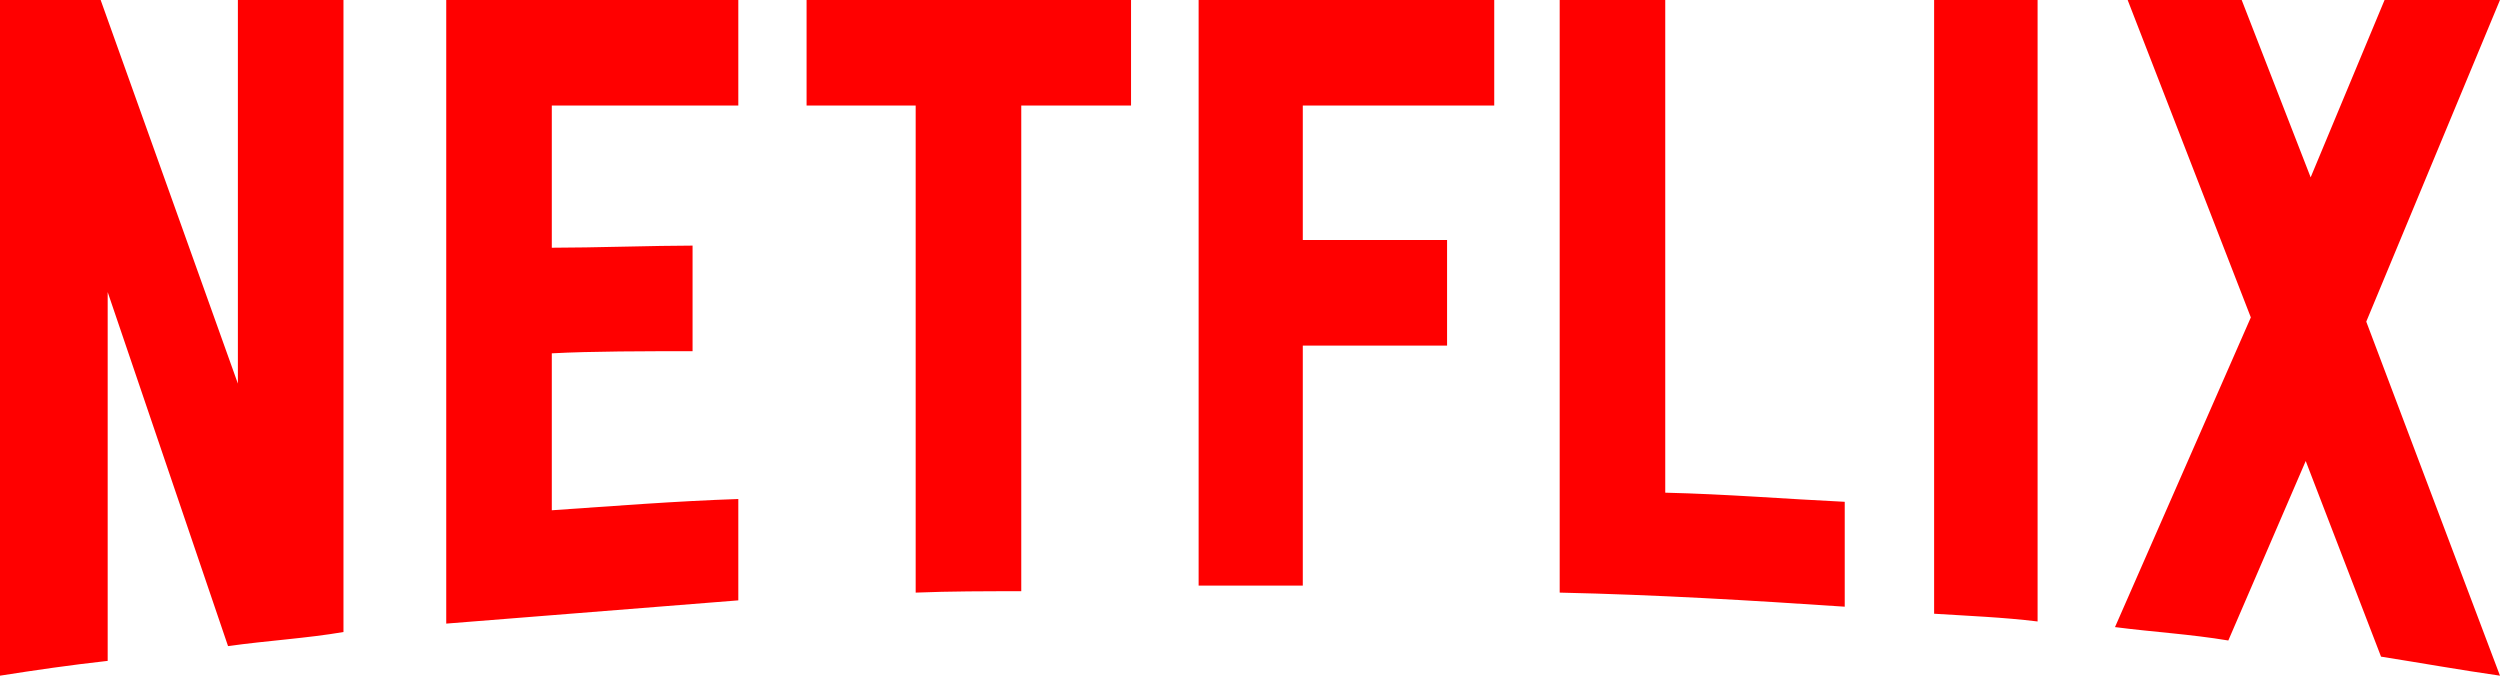
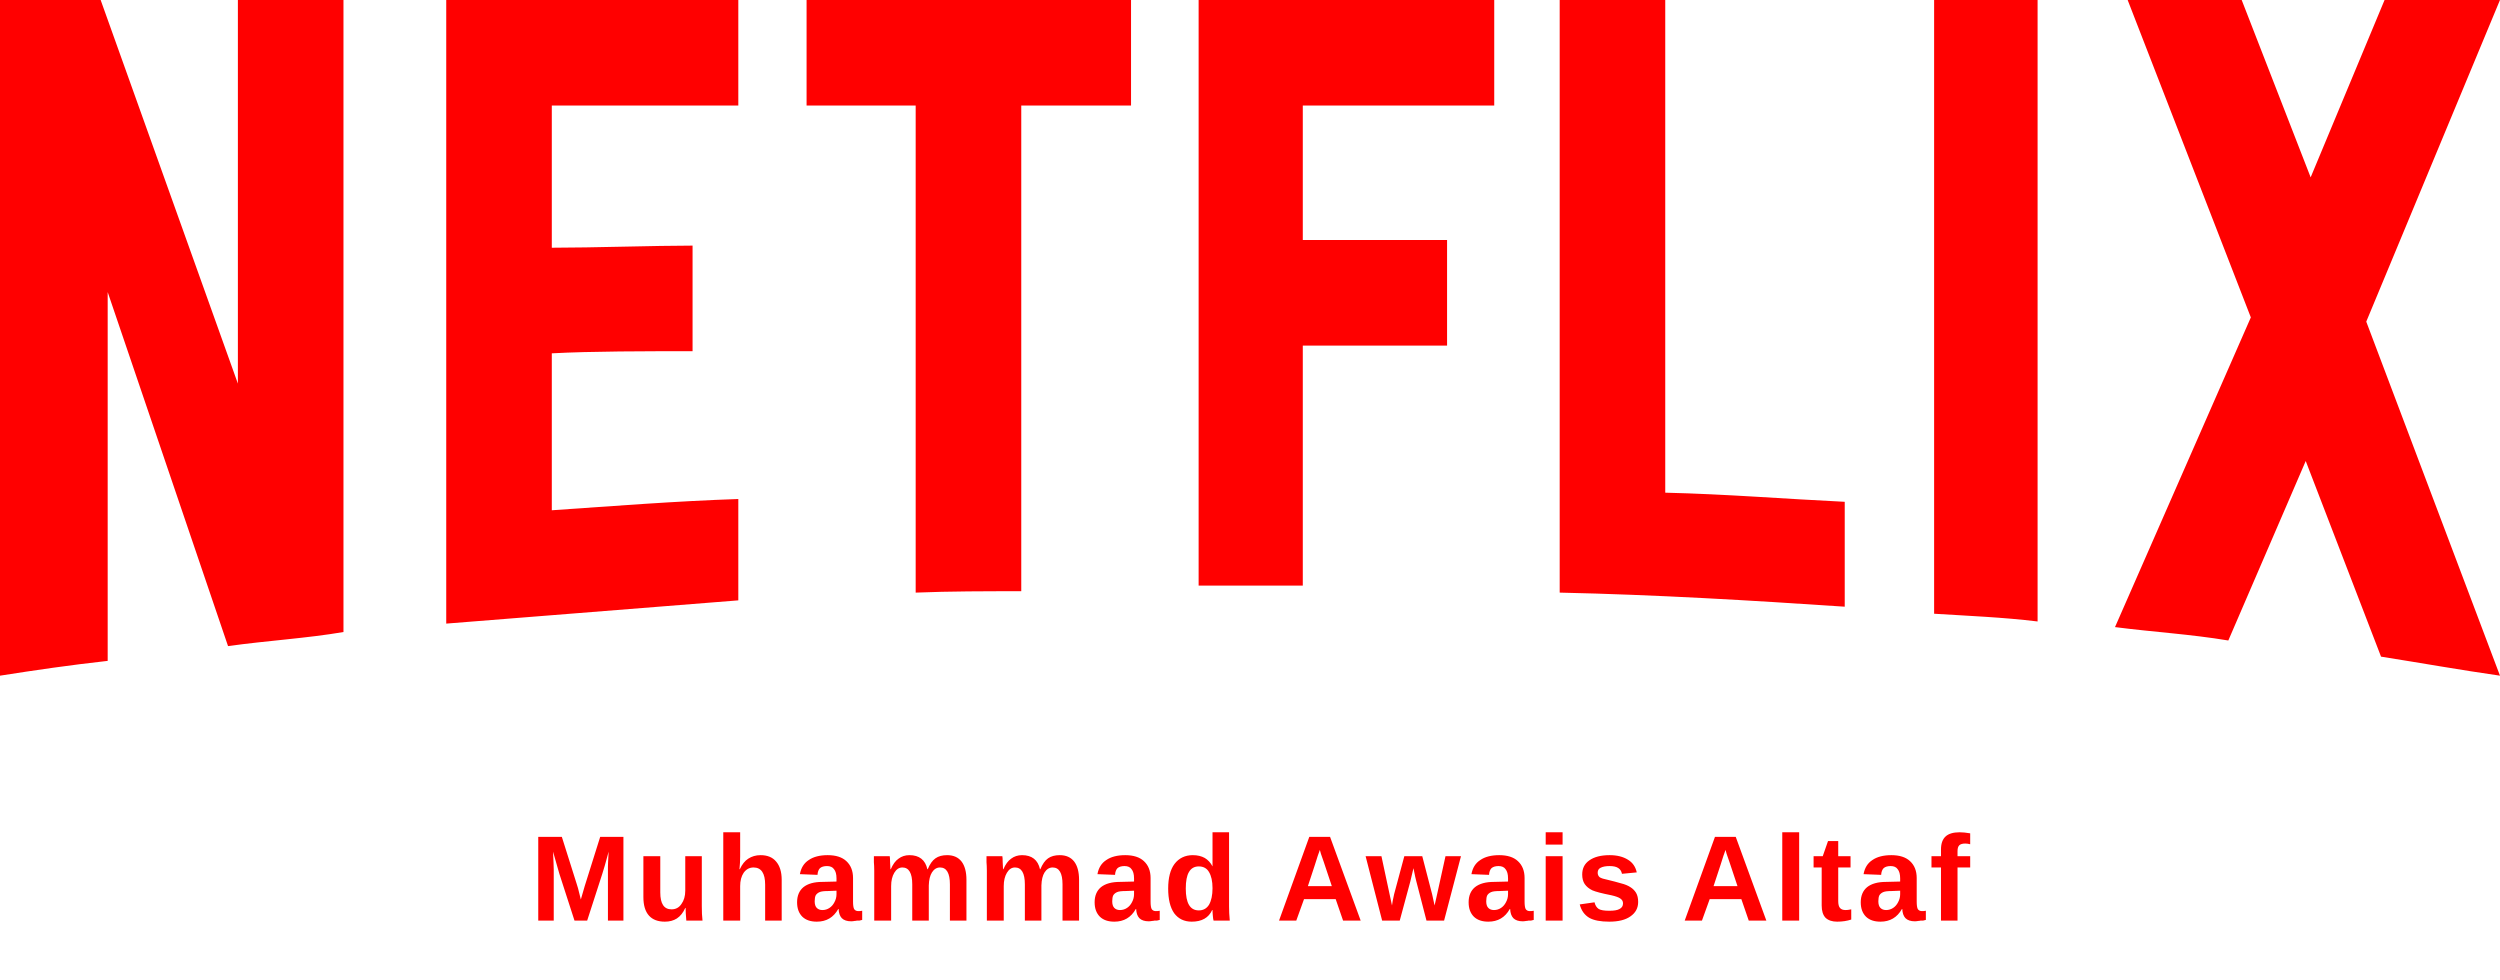
- <svg xmlns="http://www.w3.org/2000/svg" viewBox="0 0 111 30" version="1.1" aria-hidden="true" role="img" fill="red" class="default-ltr-cache-1d568uk ev1dnif2">
+ <svg xmlns="http://www.w3.org/2000/svg" viewBox="0.0 0.0 111.0 43.5" version="1.1" aria-hidden="true" role="img" fill="red" class="default-ltr-cache-1d568uk ev1dnif2">
  <g>
    <path d="M105.062,14.281 L110.999,30 C109.249,29.75 107.5,29.437 105.718,29.155 L102.374,20.469 L98.937,28.438 C97.25,28.156 95.593,28.062 93.906,27.843 L99.937,14.093 L94.468,-5.68434189e-14 L99.531,-5.68434189e-14 L102.593,7.874 L105.875,-5.68434189e-14 L110.999,-5.68434189e-14 L105.062,14.281 Z M90.469,-5.68434189e-14 L85.875,-5.68434189e-14 L85.875,27.25 C87.375,27.344 88.937,27.406 90.469,27.593 L90.469,-5.68434189e-14 Z M81.906,26.937 C77.719,26.656 73.531,26.406 69.25,26.312 L69.25,-5.68434189e-14 L73.937,-5.68434189e-14 L73.937,21.875 C76.625,21.937 79.312,22.156 81.906,22.28 L81.906,26.937 Z M64.25,10.656 L64.25,15.344 L57.844,15.344 L57.844,26 L53.219,26 L53.219,-5.68434189e-14 L66.344,-5.68434189e-14 L66.344,4.687 L57.844,4.687 L57.844,10.656 L64.25,10.656 Z M45.344,4.687 L45.344,26.25 C43.781,26.25 42.188,26.25 40.656,26.312 L40.656,4.687 L35.812,4.687 L35.812,-5.68434189e-14 L50.218,-5.68434189e-14 L50.218,4.687 L45.344,4.687 Z M30.75,15.593 C28.688,15.593 26.25,15.593 24.5,15.688 L24.5,22.656 C27.25,22.468 30,22.25 32.781,22.156 L32.781,26.656 L19.813,27.688 L19.813,-5.68434189e-14 L32.781,-5.68434189e-14 L32.781,4.687 L24.5,4.687 L24.5,10.999 C26.313,10.999 29.094,10.905 30.75,10.905 L30.75,15.593 Z M4.781,12.968 L4.781,29.343 C3.094,29.531 1.593,29.75 0,30 L0,-5.68434189e-14 L4.469,-5.68434189e-14 L10.562,17.032 L10.562,-5.68434189e-14 L15.25,-5.68434189e-14 L15.25,28.062 C13.594,28.344 11.906,28.438 10.125,28.687 L4.781,12.968 Z" />
  </g>
+   <text x="55.5" y="40.875" text-anchor="middle" font-family="Poppins, Arial, Helvetica, sans-serif" font-size="5.4" font-weight="700" fill="red" letter-spacing="0.2">Muhammad Awais Altaf</text>
</svg>
